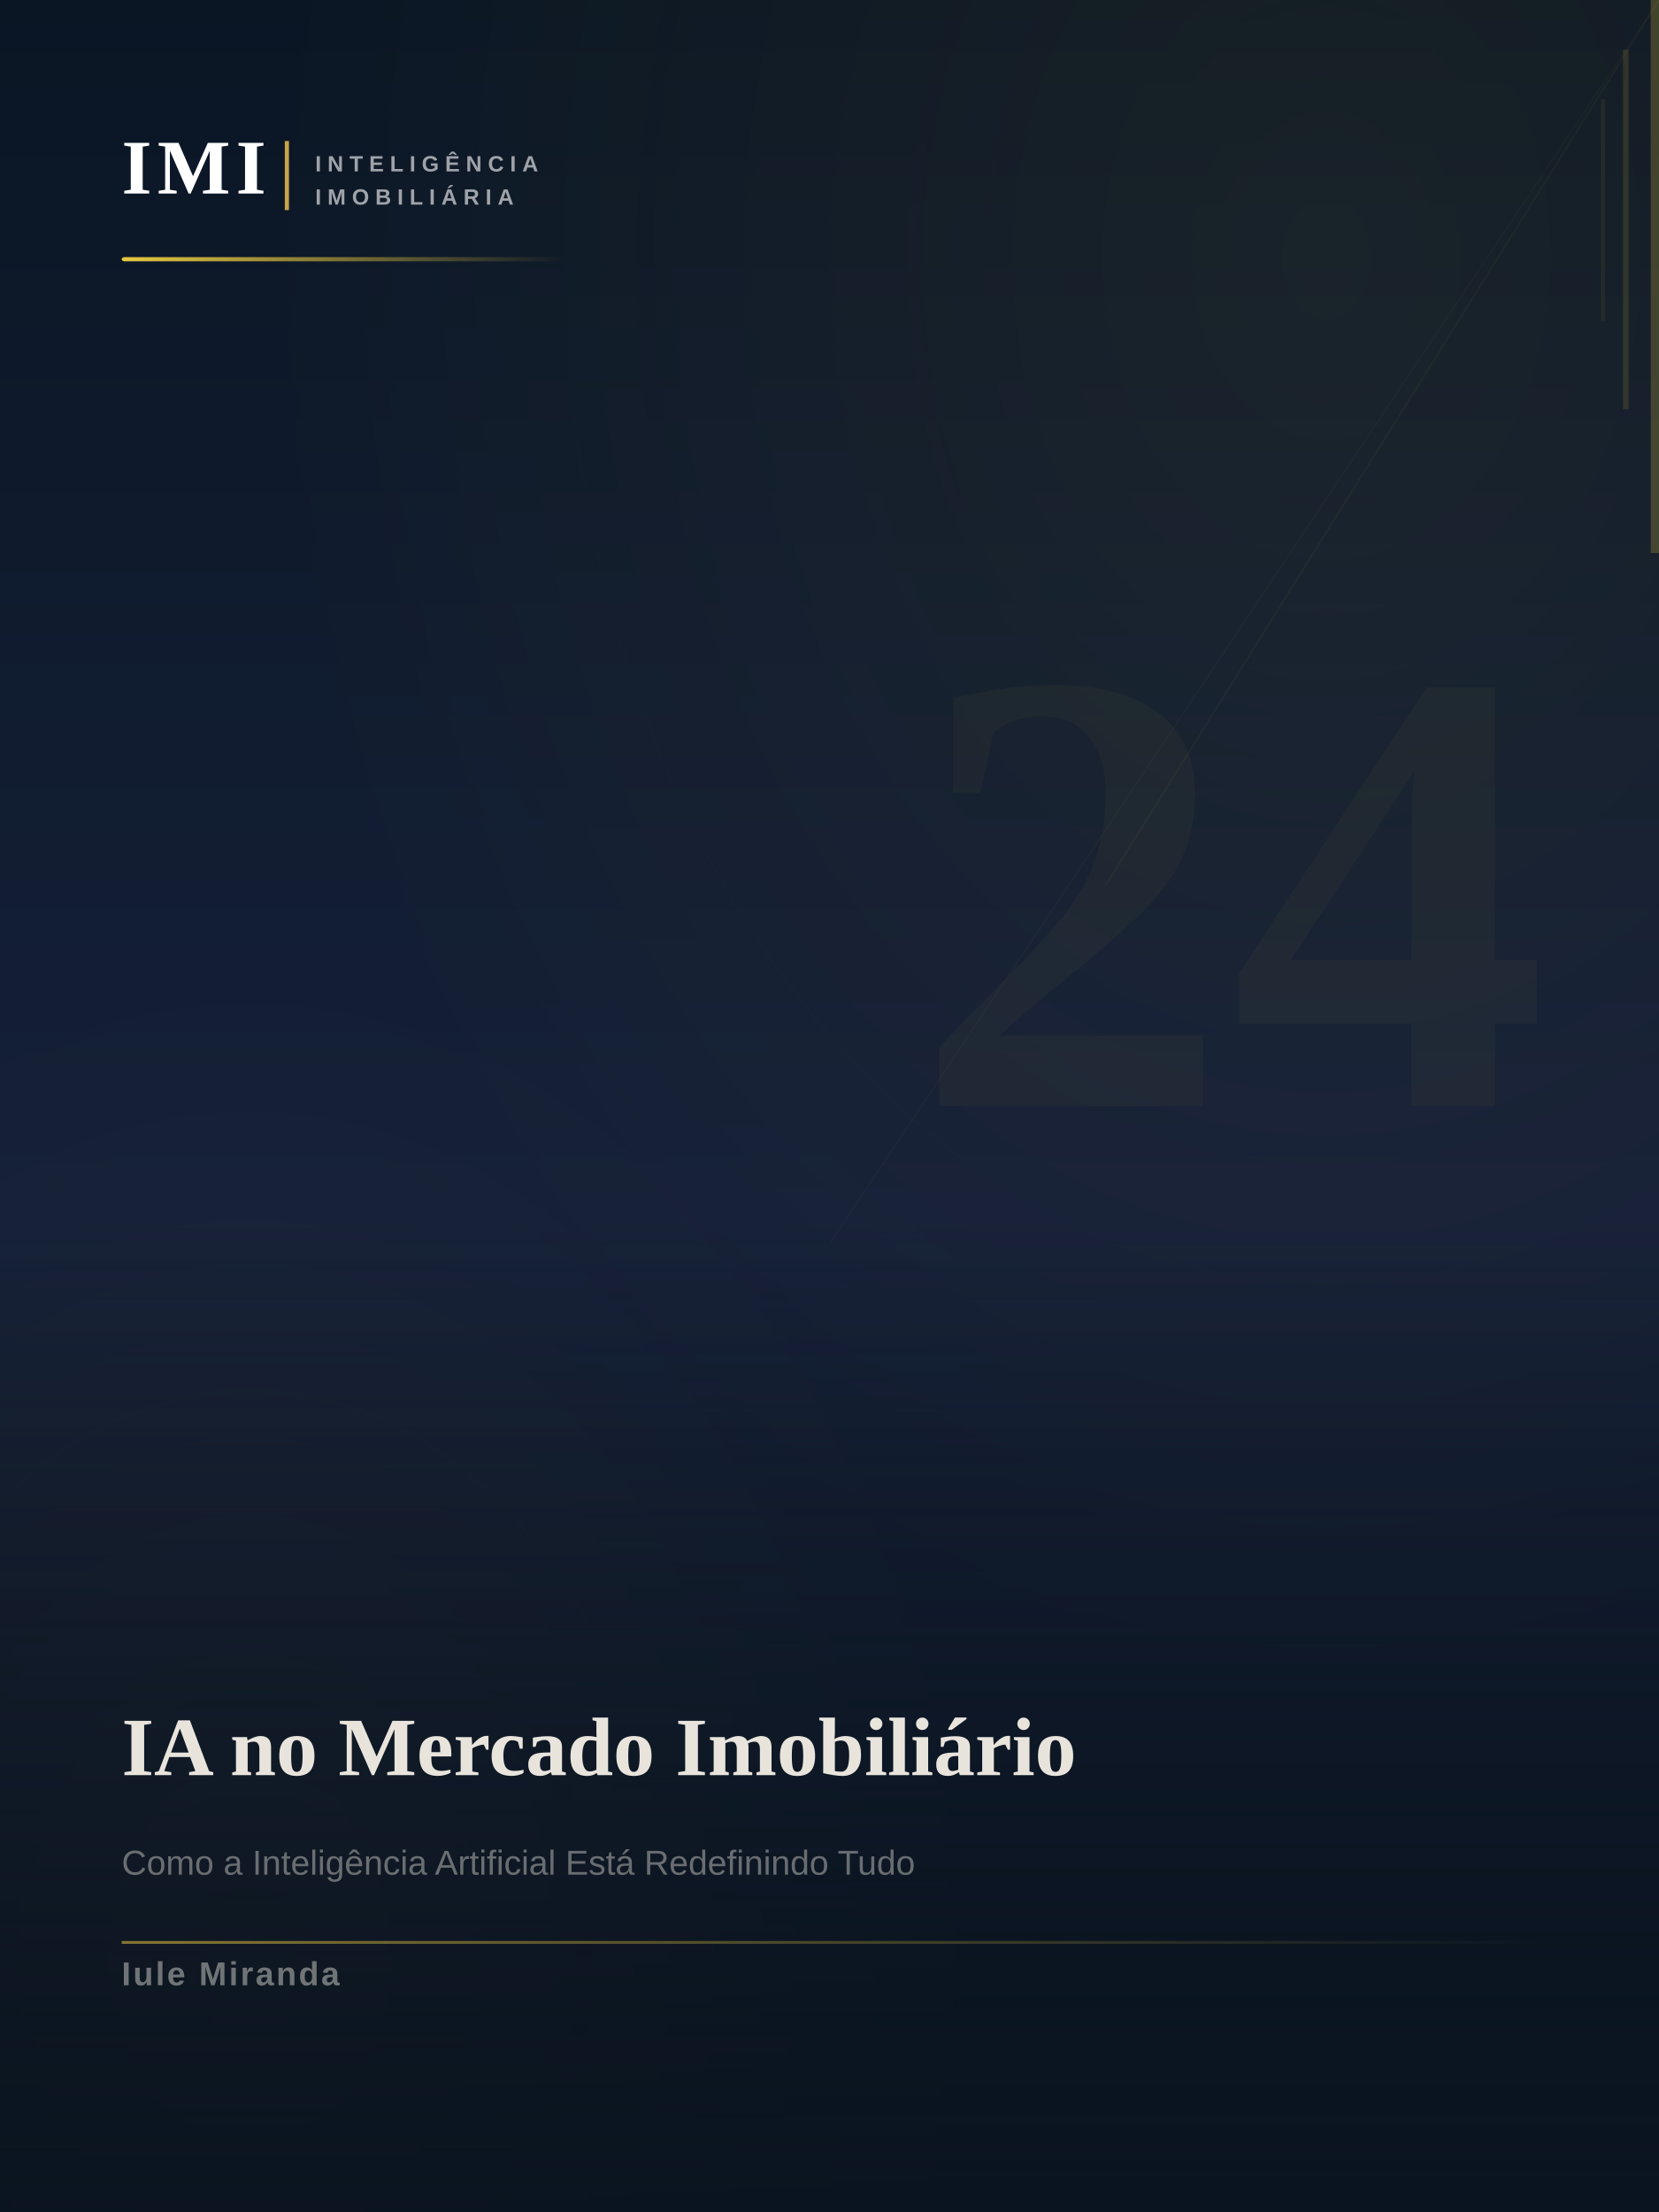
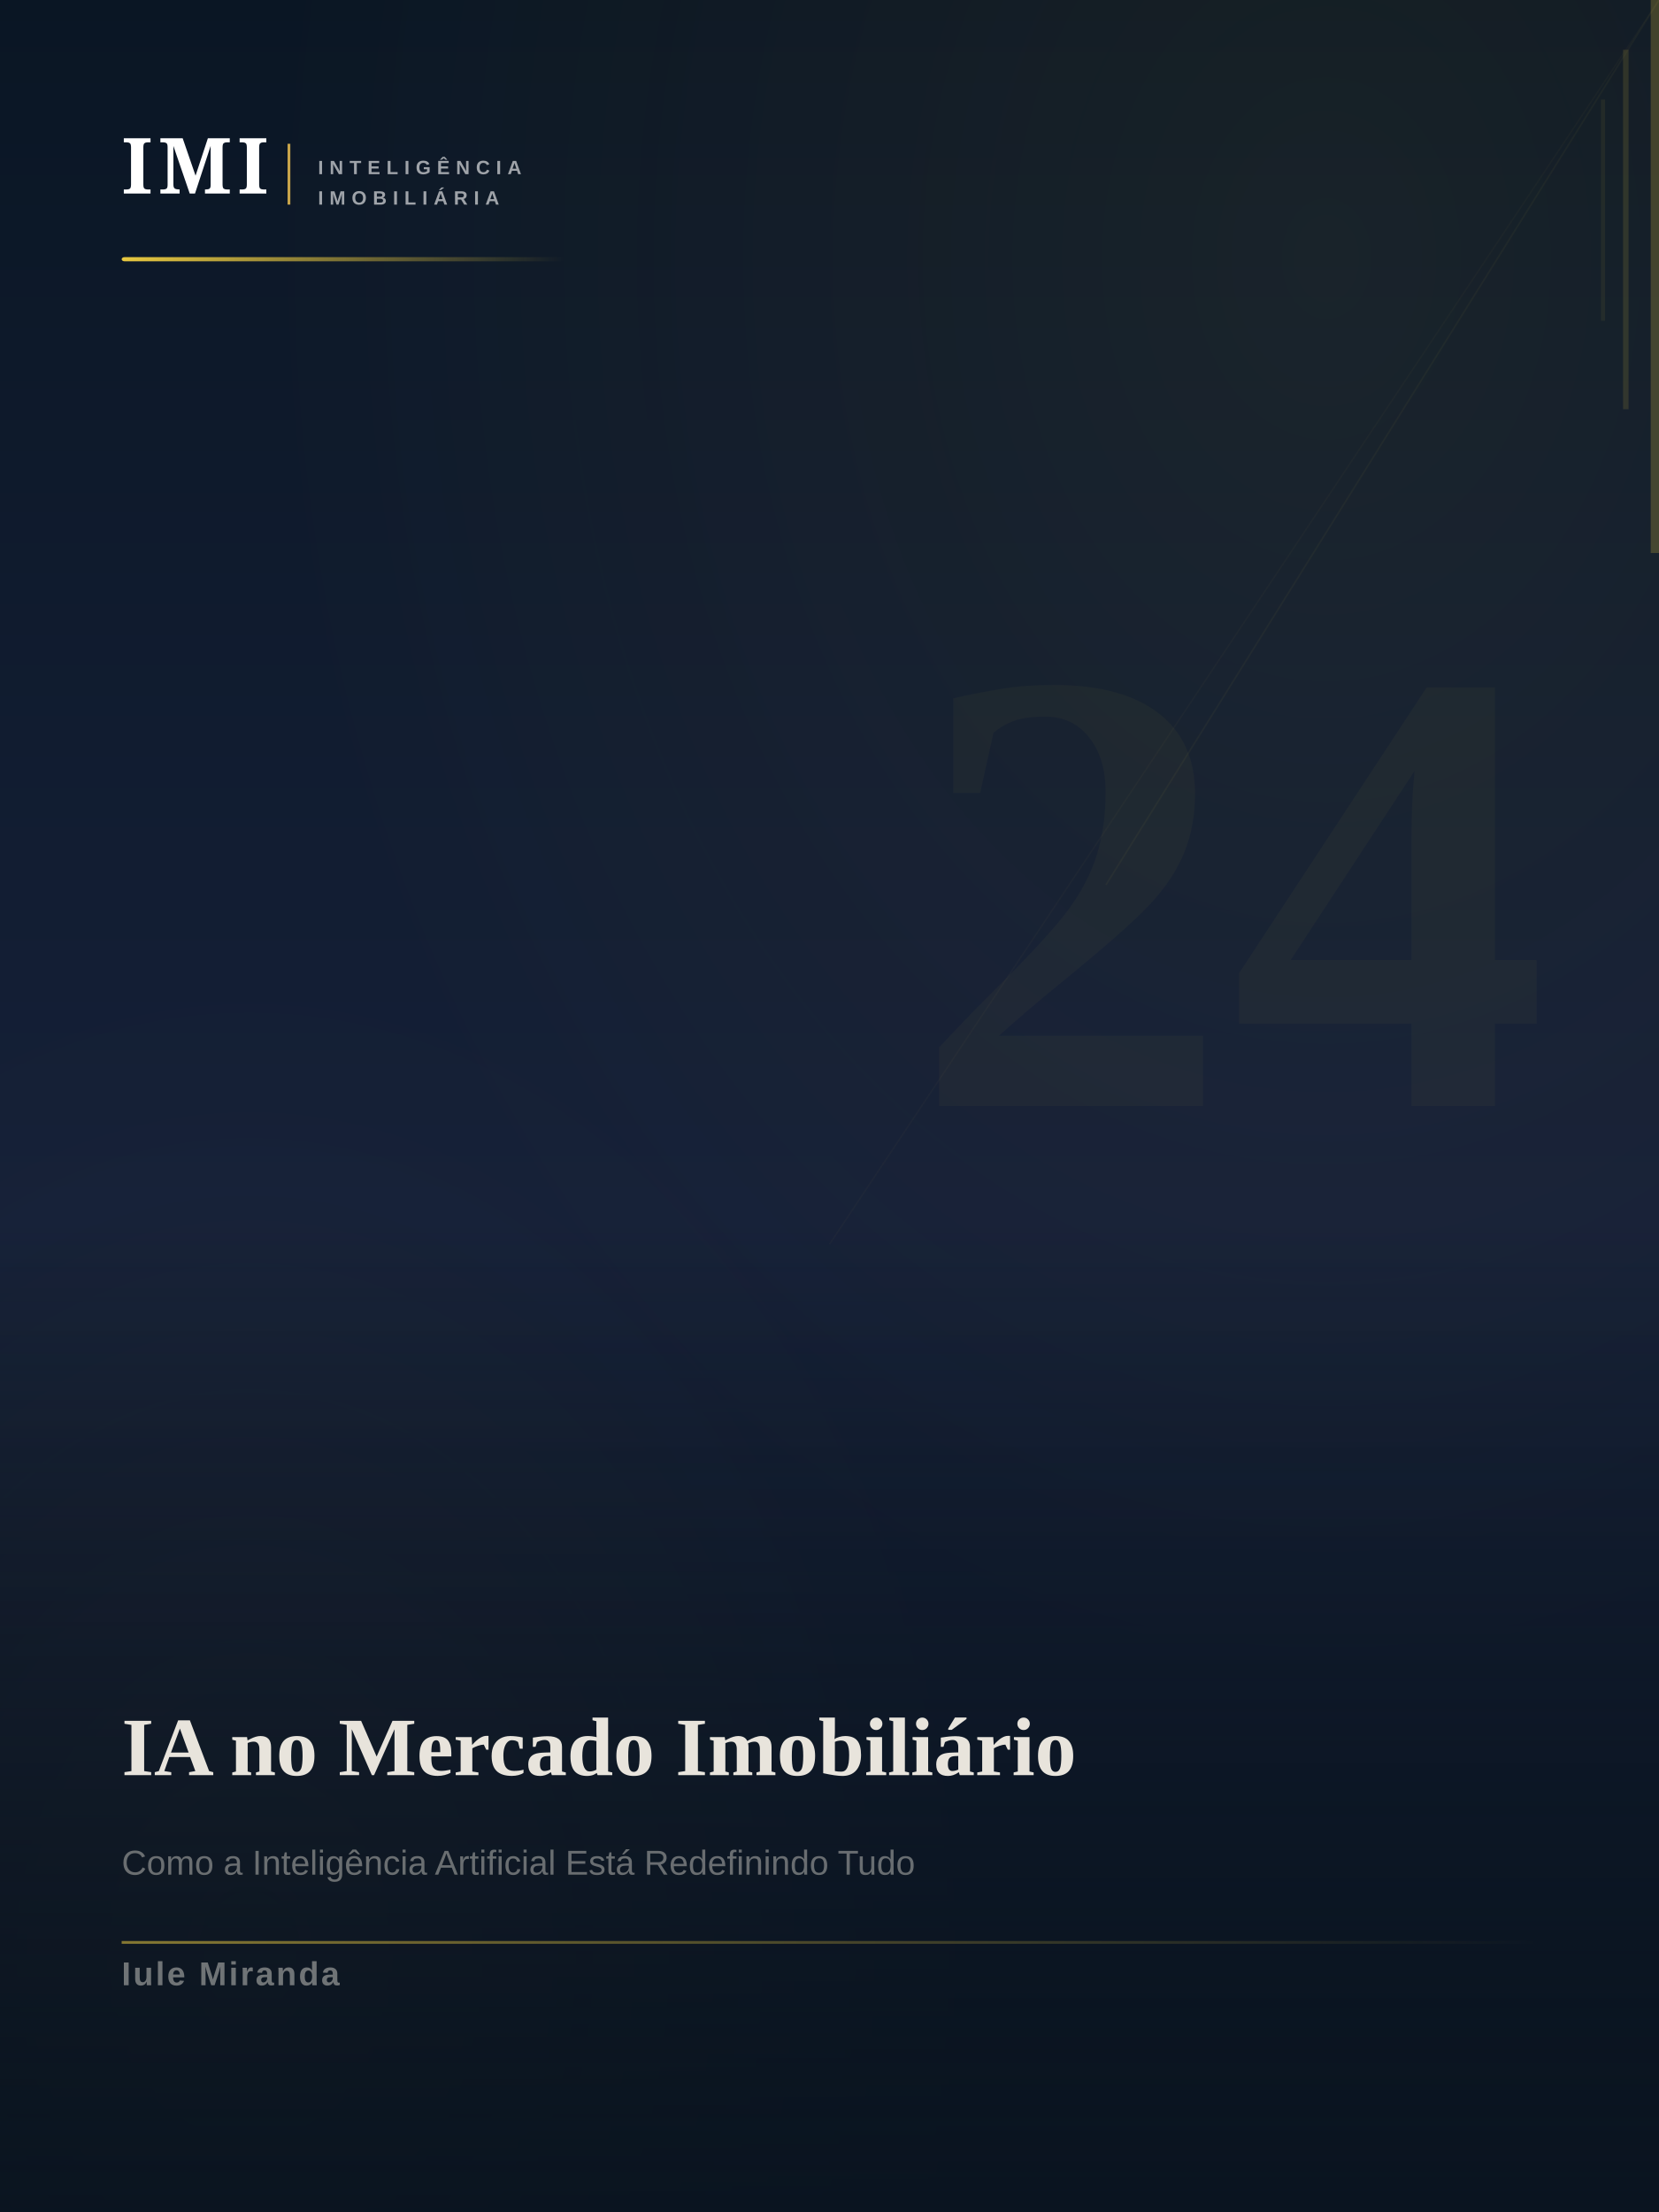
<svg xmlns="http://www.w3.org/2000/svg" width="600" height="800" viewBox="0 0 600 800">
  <defs>
    <linearGradient id="bg_livro_24_ia_no_mercado_imobiliario" x1="0" y1="0" x2="0" y2="1">
      <stop offset="0%" stop-color="#0A1624" />
      <stop offset="55%" stop-color="#152038" />
      <stop offset="100%" stop-color="#0A1420" />
    </linearGradient>
    <linearGradient id="acc_livro_24_ia_no_mercado_imobiliario" x1="0" y1="0" x2="1" y2="0">
      <stop offset="0%" stop-color="#E8C840" />
      <stop offset="100%" stop-color="#E8C840" stop-opacity="0" />
    </linearGradient>
    <linearGradient id="fade_livro_24_ia_no_mercado_imobiliario" x1="0" y1="0.55" x2="0" y2="1">
      <stop offset="0%" stop-color="#0A1420" stop-opacity="0" />
      <stop offset="100%" stop-color="#0A1420" stop-opacity="0.92" />
    </linearGradient>
    <radialGradient id="glow_livro_24_ia_no_mercado_imobiliario" cx="80%" cy="12%" r="65%">
      <stop offset="0%" stop-color="#E8C840" stop-opacity="0.06" />
      <stop offset="100%" stop-color="#E8C840" stop-opacity="0" />
    </radialGradient>
    <radialGradient id="glow2_livro_24_ia_no_mercado_imobiliario" cx="15%" cy="88%" r="45%">
      <stop offset="0%" stop-color="#E8C840" stop-opacity="0.04" />
      <stop offset="100%" stop-color="#E8C840" stop-opacity="0" />
    </radialGradient>
  </defs>
  <rect width="600" height="800" fill="url(#bg_livro_24_ia_no_mercado_imobiliario)" />
  <rect width="600" height="800" fill="url(#glow_livro_24_ia_no_mercado_imobiliario)" />
  <rect width="600" height="800" fill="url(#glow2_livro_24_ia_no_mercado_imobiliario)" />
  <rect x="597" y="0" width="3" height="200" fill="#E8C840" opacity="0.22" />
  <rect x="587" y="18" width="2" height="130" fill="#E8C840" opacity="0.13" />
  <rect x="579" y="36" width="1.5" height="80" fill="#E8C840" opacity="0.07" />
  <line x1="600" y1="0" x2="400" y2="320" stroke="#E8C840" stroke-width="0.6" opacity="0.04" />
  <line x1="600" y1="0" x2="300" y2="450" stroke="#E8C840" stroke-width="0.5" opacity="0.03" />
  <text x="560" y="400" font-family="Georgia, 'Times New Roman', serif" font-size="230" font-weight="700" fill="#E8C840" opacity="0.038" text-anchor="end" dominant-baseline="auto">24</text>
-   <text x="44" y="70" font-family="Georgia, 'Times New Roman', serif" font-size="28" font-weight="700" fill="#FFFFFF" letter-spacing="2" xml:space="preserve">IMI</text>
-   <rect x="103" y="51" width="1.5" height="25" fill="#C8A44A" />
-   <text x="114" y="62" font-family="Arial, Helvetica, sans-serif" font-size="8" font-weight="600" fill="#FFFFFF" fill-opacity="0.60" letter-spacing="2.2" xml:space="preserve">INTELIGÊNCIA</text>
-   <text x="114" y="74" font-family="Arial, Helvetica, sans-serif" font-size="8" font-weight="600" fill="#FFFFFF" fill-opacity="0.60" letter-spacing="2.2" xml:space="preserve">IMOBILIÁRIA</text>
+   <text x="44" y="70" font-family="'Playfair Display', 'Cormorant Garamond', Georgia, serif" font-size="28" font-weight="700" fill="#FFFFFF" letter-spacing="2" xml:space="preserve">IMI</text>
+   <rect x="104" y="52" width="1" height="22" fill="#C8A44A" />
+   <text x="115" y="63" font-family="'Geist Sans', Arial, Helvetica, sans-serif" font-size="7" font-weight="600" fill="#FFFFFF" fill-opacity="0.60" letter-spacing="2.2" xml:space="preserve">INTELIGÊNCIA</text>
+   <text x="115" y="74" font-family="'Geist Sans', Arial, Helvetica, sans-serif" font-size="7" font-weight="600" fill="#FFFFFF" fill-opacity="0.60" letter-spacing="2.2" xml:space="preserve">IMOBILIÁRIA</text>
  <rect x="44" y="93" width="160" height="1.5" fill="url(#acc_livro_24_ia_no_mercado_imobiliario)" rx="1" />
  <rect width="600" height="800" fill="url(#fade_livro_24_ia_no_mercado_imobiliario)" />
  <text x="44" y="642" font-family="Georgia, 'Times New Roman', serif" font-size="30" font-weight="700" fill="#E8E4DC" xml:space="preserve">IA no Mercado Imobiliário</text>
  <text x="44" y="678" font-family="Arial, Helvetica, sans-serif" font-size="12.5" fill="#E8E4DC" fill-opacity="0.42" xml:space="preserve">Como a Inteligência Artificial Está Redefinindo Tudo</text>
  <rect x="44" y="702" width="512" height="1" fill="url(#acc_livro_24_ia_no_mercado_imobiliario)" opacity="0.55" />
  <text x="44" y="718" font-family="Arial, Helvetica, sans-serif" font-size="12" font-weight="600" fill="#E8E4DC" fill-opacity="0.45" letter-spacing="0.8" xml:space="preserve">Iule Miranda</text>
</svg>
